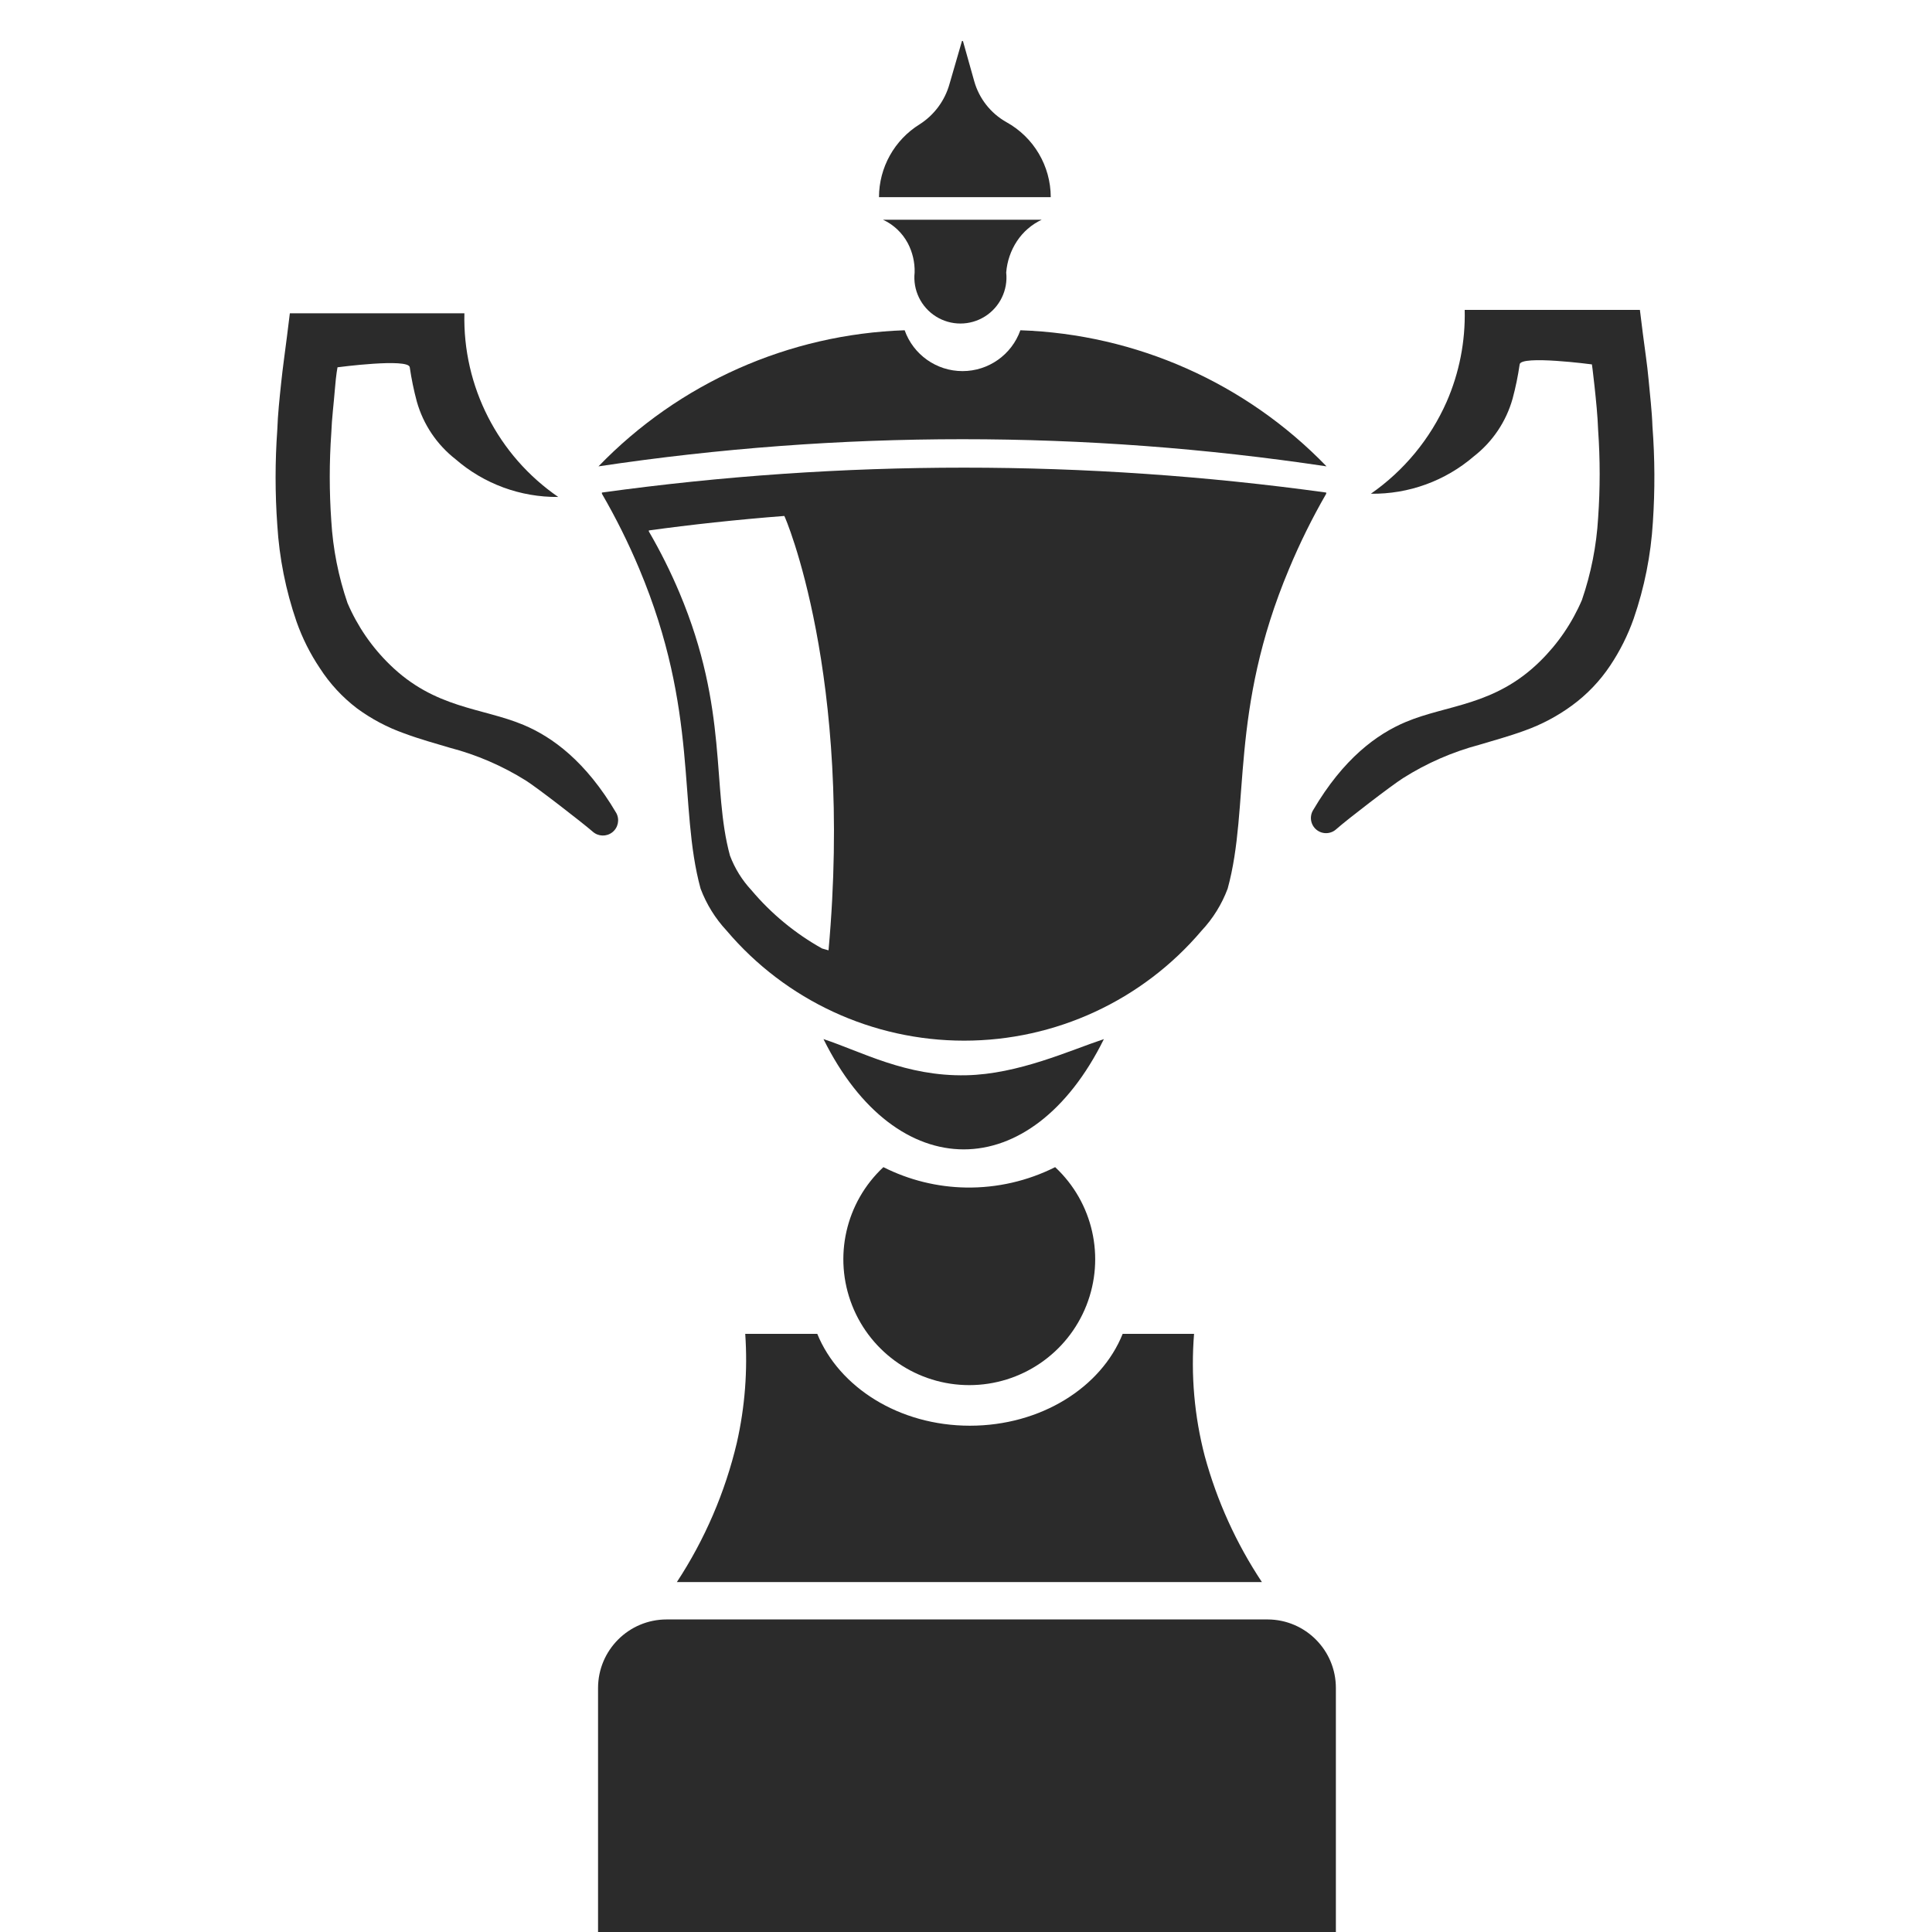
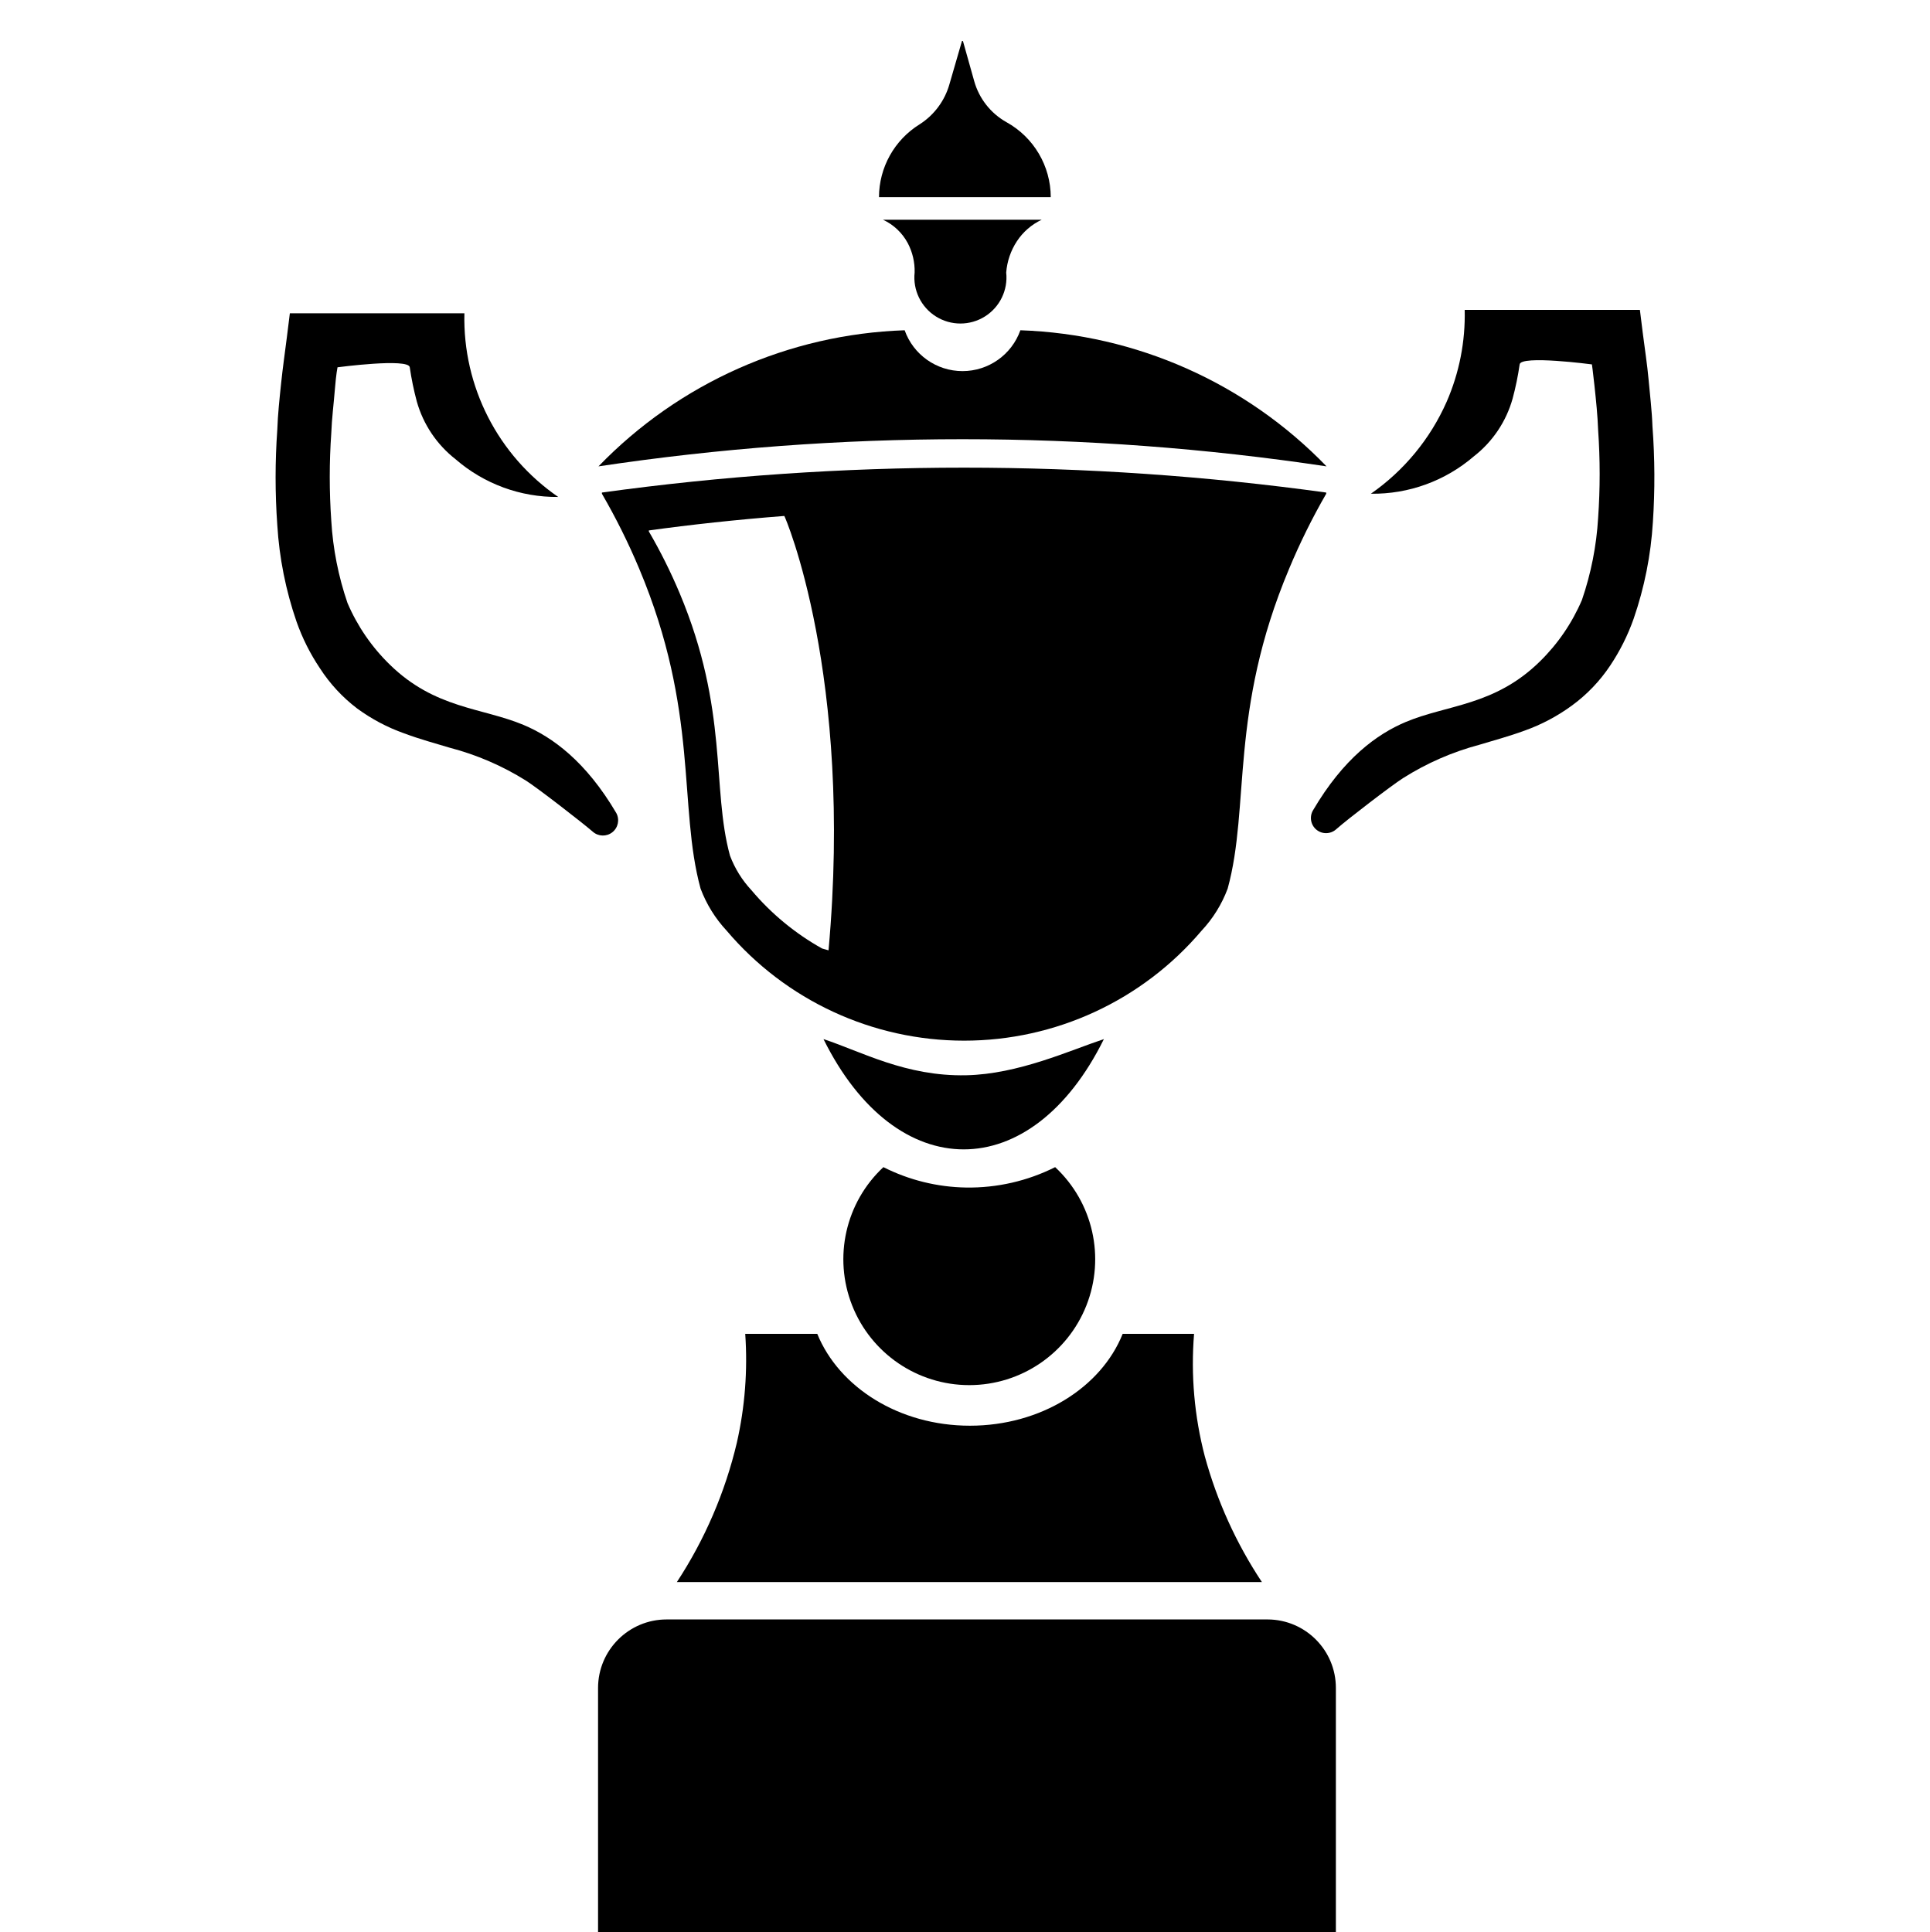
<svg xmlns="http://www.w3.org/2000/svg" id="Layer_2" data-name="Layer 2" viewBox="0 0 179.73 180">
-   <defs>
-     <style>.cls-1{fill:#2b2b2b;}</style>
-   </defs>
-   <path class="cls-1" d="M118.1,150.88h-56a6.39,6.39,0,0,0-6.39,6.39V180h68.73V157.27A6.38,6.38,0,0,0,118.1,150.88Z" />
-   <path class="cls-1" d="M89.66,43.56h0Z" />
-   <path class="cls-1" d="M123.54,46v-.11a246.43,246.43,0,0,0-67.47,0V46a60.67,60.67,0,0,1,3.48,7c5.59,13.32,3.61,22.11,5.71,29.79a11.9,11.9,0,0,0,2.43,3.92,29,29,0,0,0,44.24,0,11.73,11.73,0,0,0,2.43-3.92c2.11-7.68.12-16.47,5.72-29.79A61,61,0,0,1,123.54,46ZM77.18,88.54l-.6-.17A23.73,23.73,0,0,1,70,82.94a9.79,9.79,0,0,1-2-3.22c-1.73-6.31-.1-13.54-4.7-24.48a49.92,49.92,0,0,0-2.86-5.73v-.09c3.92-.54,8.13-1,12.62-1.35C73.11,48.08,79.5,62.9,77.18,88.54Z" />
-   <path class="cls-1" d="M90,100.18c-5.62.12-9.74-2.2-13.29-3.37,6.78,13.7,19.35,13.7,26.12,0C99.64,97.87,94.86,100.08,90,100.18Z" />
-   <path class="cls-1" d="M123.57,43.45A41.6,41.6,0,0,0,95.05,30.77a5.72,5.72,0,0,1-10.78,0A41.6,41.6,0,0,0,55.75,43.45a228.52,228.52,0,0,1,67.82,0Z" />
-   <path class="cls-1" d="M57.41,75.75c-2.83-4.81-5.95-7.08-8.64-8.21-3.86-1.62-8.25-1.5-12.46-5.62a17.73,17.73,0,0,1-3.94-5.74,28.84,28.84,0,0,1-1.51-7.66,58.62,58.62,0,0,1,0-8.17c.05-1.37.23-2.75.34-4.13s.24-2,.24-2,6.63-.88,6.73,0a27.68,27.68,0,0,0,.66,3.2,10.4,10.4,0,0,0,3.6,5.36A14.37,14.37,0,0,0,52,46.3a20.17,20.17,0,0,1-8.74-17.11H27l-.27,2.17c-.18,1.44-.39,2.88-.54,4.32s-.31,2.9-.36,4.37a62.39,62.39,0,0,0,0,8.86,33.89,33.89,0,0,0,1.79,9,19.26,19.26,0,0,0,2.18,4.35A14.71,14.71,0,0,0,33.26,66a17,17,0,0,0,4.4,2.33c1.48.55,2.89.93,4.22,1.33A25.54,25.54,0,0,1,49,72.73c1.07.68,5.19,3.87,6.21,4.75l0,0A1.42,1.42,0,0,0,57.41,75.75Z" />
-   <path class="cls-1" d="M153.93,39.73c-.05-1.47-.23-2.91-.36-4.36s-.36-2.88-.54-4.33l-.27-2.17H136.44a20.2,20.2,0,0,1-1.68,8.56A20.57,20.57,0,0,1,127.7,46a14.4,14.4,0,0,0,9.6-3.49,10.35,10.35,0,0,0,3.6-5.36,27.26,27.26,0,0,0,.66-3.2c.1-.88,6.73,0,6.73,0s.09.59.24,2,.29,2.75.34,4.13a58.48,58.48,0,0,1,0,8.16,28.76,28.76,0,0,1-1.51,7.66,17.81,17.81,0,0,1-3.93,5.74c-4.22,4.13-8.61,4-12.47,5.62-2.69,1.13-5.81,3.4-8.64,8.22a1.41,1.41,0,0,0,2.16,1.77l0,0c1-.89,5.14-4.07,6.21-4.75a25.56,25.56,0,0,1,7.11-3.11c1.33-.4,2.74-.78,4.22-1.32a17.3,17.3,0,0,0,4.4-2.33A14.71,14.71,0,0,0,150,62a19.54,19.54,0,0,0,2.18-4.36,33.82,33.82,0,0,0,1.79-9A62.53,62.53,0,0,0,153.93,39.73Z" />
-   <path class="cls-1" d="M90,110.64a17.7,17.7,0,0,1-7.71-1.9,11.73,11.73,0,1,0,16,0A17.88,17.88,0,0,1,90,110.64Z" />
-   <path class="cls-1" d="M63.05,147.4h54.5a40.52,40.52,0,0,1-5.32-11.72,34.19,34.19,0,0,1-1-11.41h-6.65c-2,5-7.63,8.56-14.23,8.56s-12.19-3.58-14.22-8.56H69.42a34.93,34.93,0,0,1-.78,10.14A40.75,40.75,0,0,1,63.05,147.4Z" />
-   <path class="cls-1" d="M84.56,22.65a5.56,5.56,0,0,1,.64,2.74,4.29,4.29,0,1,0,8.53,0,6.2,6.2,0,0,1,1-2.92,5.63,5.63,0,0,1,2.31-2H82.25A5,5,0,0,1,84.56,22.65Z" />
-   <path class="cls-1" d="M93.75,11.38a6.35,6.35,0,0,1-3-3.82L89.7,3.82h-.09l-1.16,4a6.55,6.55,0,0,1-2.78,3.76,8,8,0,0,0-3.79,6.79h16A8,8,0,0,0,93.75,11.38Z" />
+   <path d="M118.1,150.88h-56a6.39,6.39,0,0,0-6.39,6.39V180h68.73V157.27A6.38,6.38,0,0,0,118.1,150.88Z" />
+   <path d="M89.66,43.56h0Z" />
+   <path d="M123.54,46v-.11a246.43,246.43,0,0,0-67.47,0V46a60.67,60.67,0,0,1,3.48,7c5.59,13.32,3.61,22.11,5.71,29.79a11.9,11.9,0,0,0,2.43,3.92,29,29,0,0,0,44.24,0,11.73,11.73,0,0,0,2.43-3.92c2.11-7.68.12-16.47,5.72-29.79A61,61,0,0,1,123.54,46ZM77.18,88.54l-.6-.17A23.73,23.73,0,0,1,70,82.94a9.79,9.79,0,0,1-2-3.22c-1.73-6.31-.1-13.54-4.7-24.48a49.92,49.92,0,0,0-2.86-5.73v-.09c3.92-.54,8.13-1,12.62-1.35C73.11,48.08,79.5,62.9,77.18,88.54Z" />
+   <path d="M90,100.18c-5.62.12-9.74-2.2-13.29-3.37,6.78,13.7,19.35,13.7,26.12,0C99.64,97.87,94.86,100.08,90,100.18Z" />
+   <path d="M123.57,43.45A41.6,41.6,0,0,0,95.05,30.77a5.72,5.72,0,0,1-10.78,0A41.6,41.6,0,0,0,55.75,43.45a228.52,228.52,0,0,1,67.82,0Z" />
+   <path d="M57.41,75.75c-2.83-4.81-5.95-7.08-8.64-8.21-3.86-1.62-8.25-1.5-12.46-5.62a17.73,17.73,0,0,1-3.94-5.74,28.84,28.84,0,0,1-1.51-7.66,58.62,58.62,0,0,1,0-8.17c.05-1.37.23-2.75.34-4.13s.24-2,.24-2,6.63-.88,6.73,0a27.68,27.68,0,0,0,.66,3.2,10.4,10.4,0,0,0,3.6,5.36A14.37,14.37,0,0,0,52,46.3a20.17,20.17,0,0,1-8.74-17.11H27l-.27,2.17c-.18,1.44-.39,2.88-.54,4.32s-.31,2.9-.36,4.37a62.39,62.39,0,0,0,0,8.86,33.89,33.89,0,0,0,1.79,9,19.26,19.26,0,0,0,2.18,4.35A14.71,14.71,0,0,0,33.26,66a17,17,0,0,0,4.4,2.33c1.48.55,2.89.93,4.22,1.33A25.54,25.54,0,0,1,49,72.73c1.07.68,5.19,3.87,6.21,4.75l0,0A1.42,1.42,0,0,0,57.41,75.75Z" />
+   <path d="M153.93,39.73c-.05-1.47-.23-2.91-.36-4.36s-.36-2.88-.54-4.33l-.27-2.17H136.44a20.2,20.2,0,0,1-1.68,8.56A20.57,20.57,0,0,1,127.7,46a14.4,14.4,0,0,0,9.6-3.49,10.35,10.35,0,0,0,3.6-5.36,27.26,27.26,0,0,0,.66-3.2c.1-.88,6.73,0,6.73,0s.09.59.24,2,.29,2.75.34,4.13a58.48,58.48,0,0,1,0,8.16,28.76,28.76,0,0,1-1.51,7.66,17.81,17.81,0,0,1-3.93,5.74c-4.22,4.13-8.61,4-12.47,5.62-2.69,1.13-5.81,3.4-8.64,8.22a1.41,1.41,0,0,0,2.16,1.77l0,0c1-.89,5.14-4.07,6.21-4.75a25.56,25.56,0,0,1,7.11-3.11c1.33-.4,2.74-.78,4.22-1.32a17.3,17.3,0,0,0,4.4-2.33A14.71,14.71,0,0,0,150,62a19.54,19.54,0,0,0,2.18-4.36,33.82,33.82,0,0,0,1.79-9A62.53,62.53,0,0,0,153.93,39.73Z" />
+   <path d="M90,110.64a17.7,17.7,0,0,1-7.71-1.9,11.73,11.73,0,1,0,16,0A17.88,17.88,0,0,1,90,110.64Z" />
+   <path d="M63.05,147.4h54.5a40.52,40.52,0,0,1-5.32-11.72,34.19,34.19,0,0,1-1-11.41h-6.65c-2,5-7.63,8.56-14.23,8.56s-12.19-3.58-14.22-8.56H69.42a34.93,34.93,0,0,1-.78,10.14A40.75,40.75,0,0,1,63.05,147.4Z" />
+   <path d="M84.56,22.65a5.56,5.56,0,0,1,.64,2.74,4.29,4.29,0,1,0,8.53,0,6.2,6.2,0,0,1,1-2.92,5.63,5.63,0,0,1,2.31-2H82.25A5,5,0,0,1,84.56,22.65Z" />
+   <path d="M93.75,11.38a6.35,6.35,0,0,1-3-3.82L89.7,3.82h-.09l-1.16,4a6.55,6.55,0,0,1-2.78,3.76,8,8,0,0,0-3.79,6.79h16A8,8,0,0,0,93.75,11.38Z" />
</svg>
